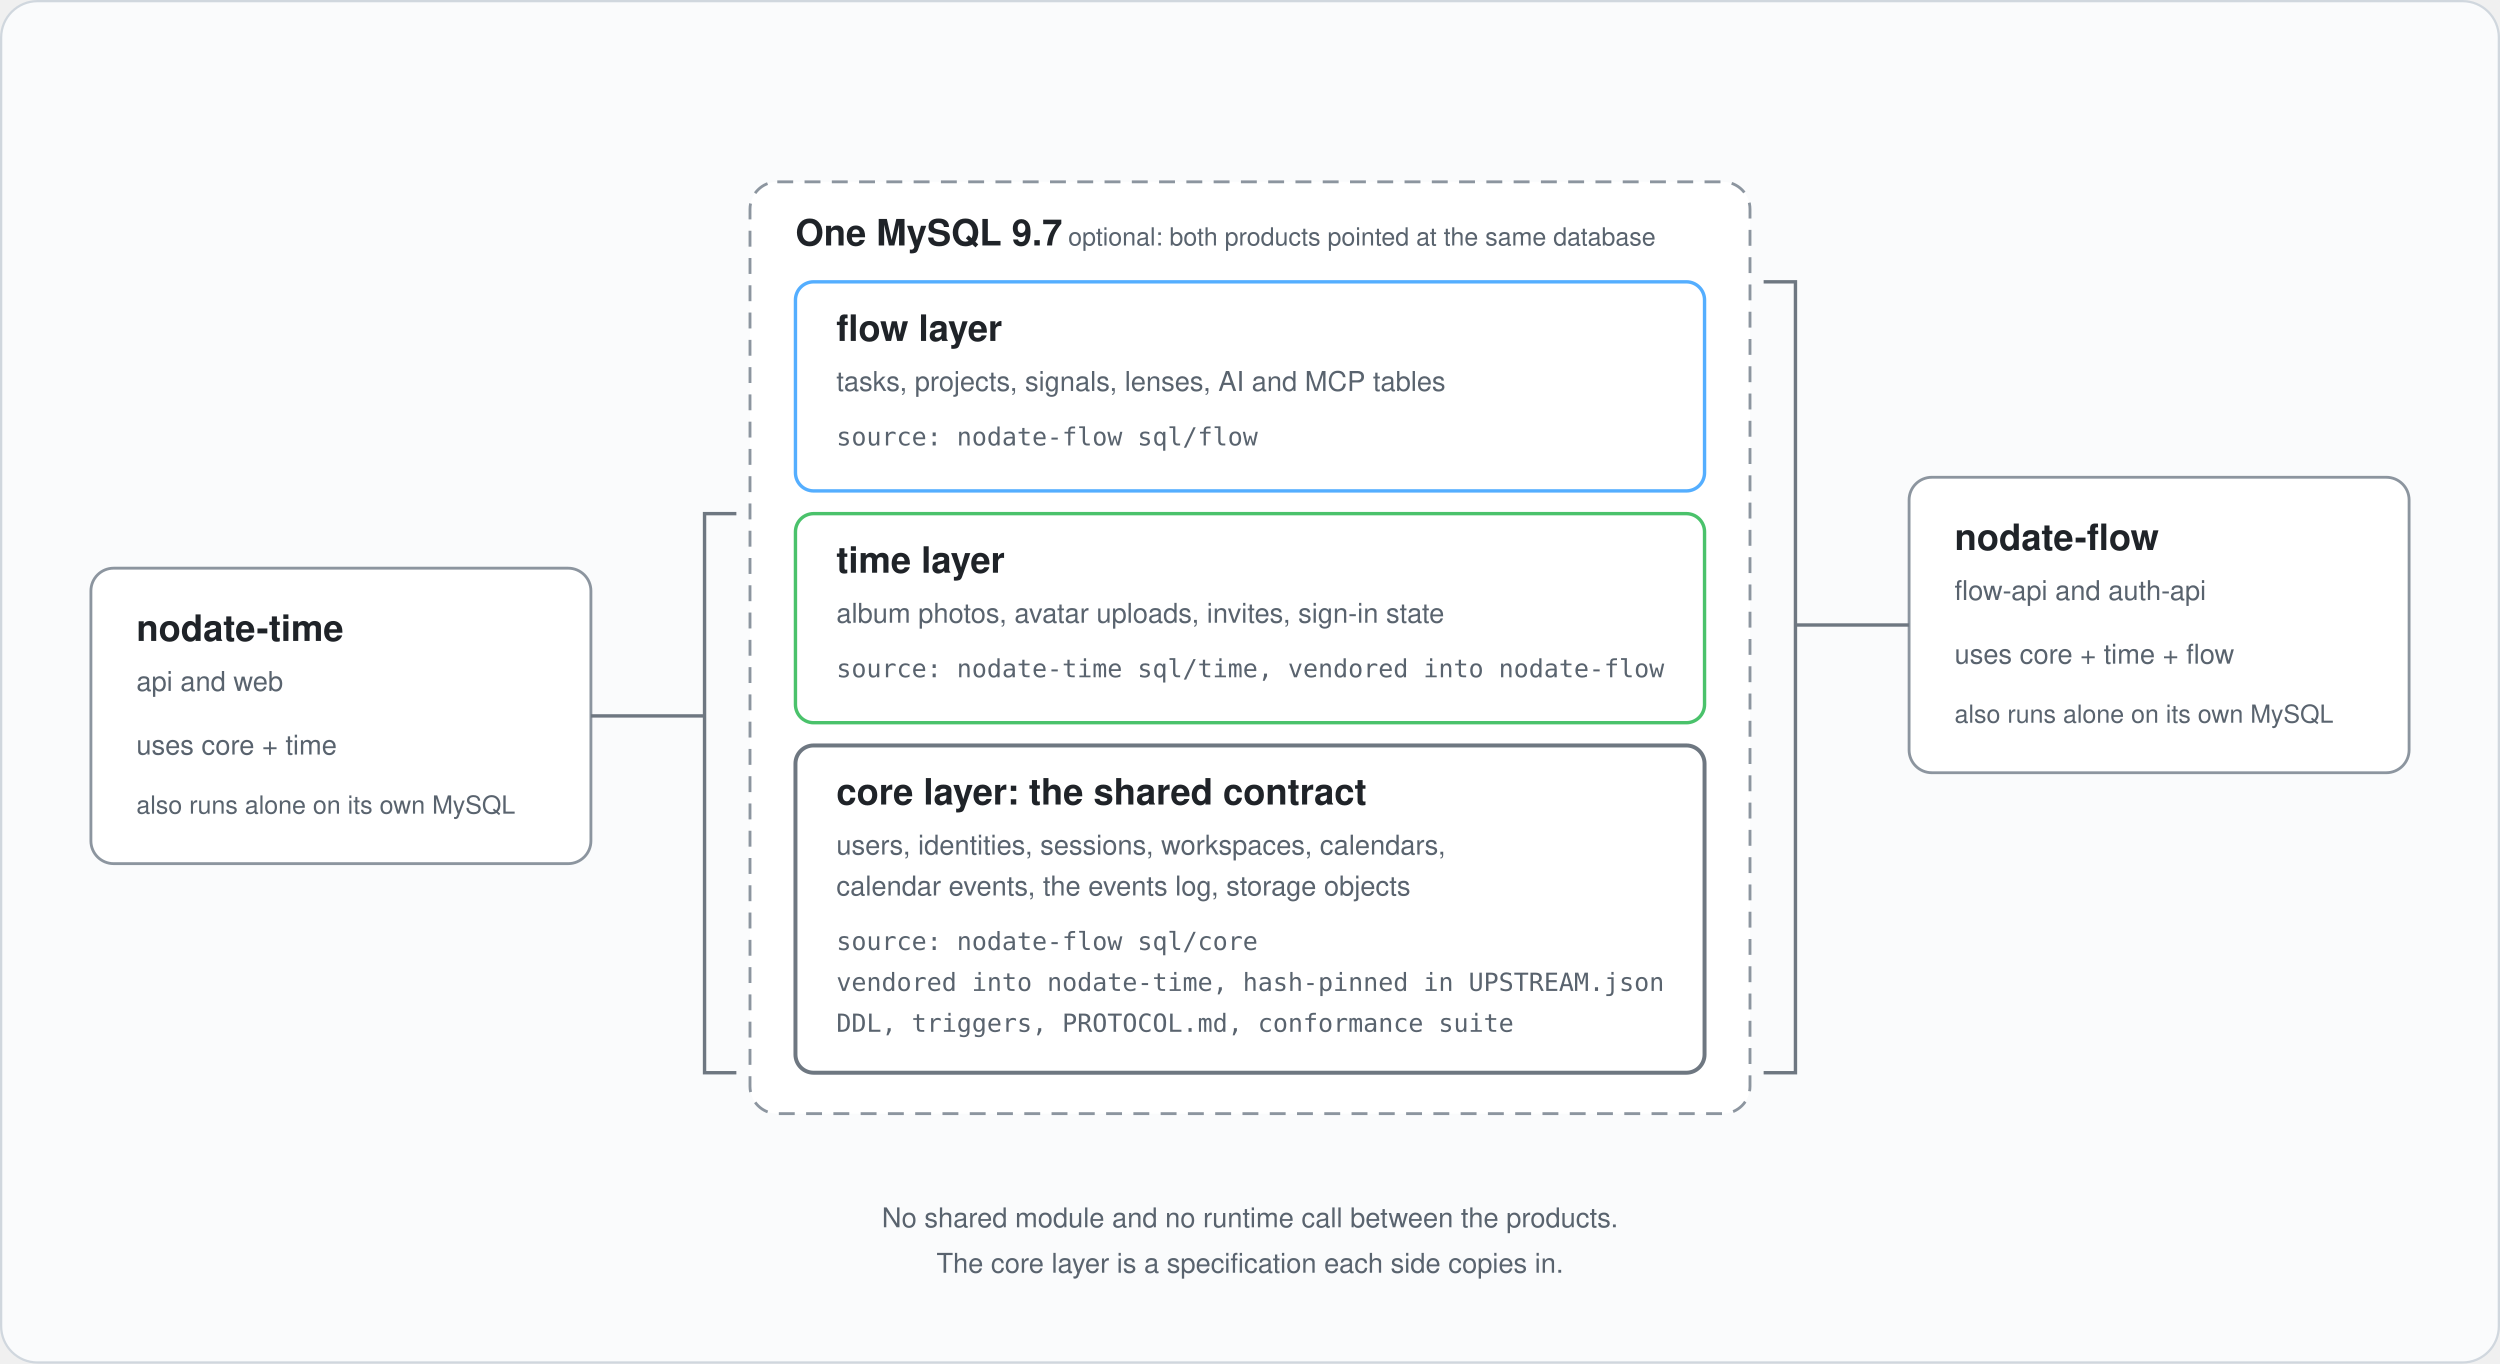
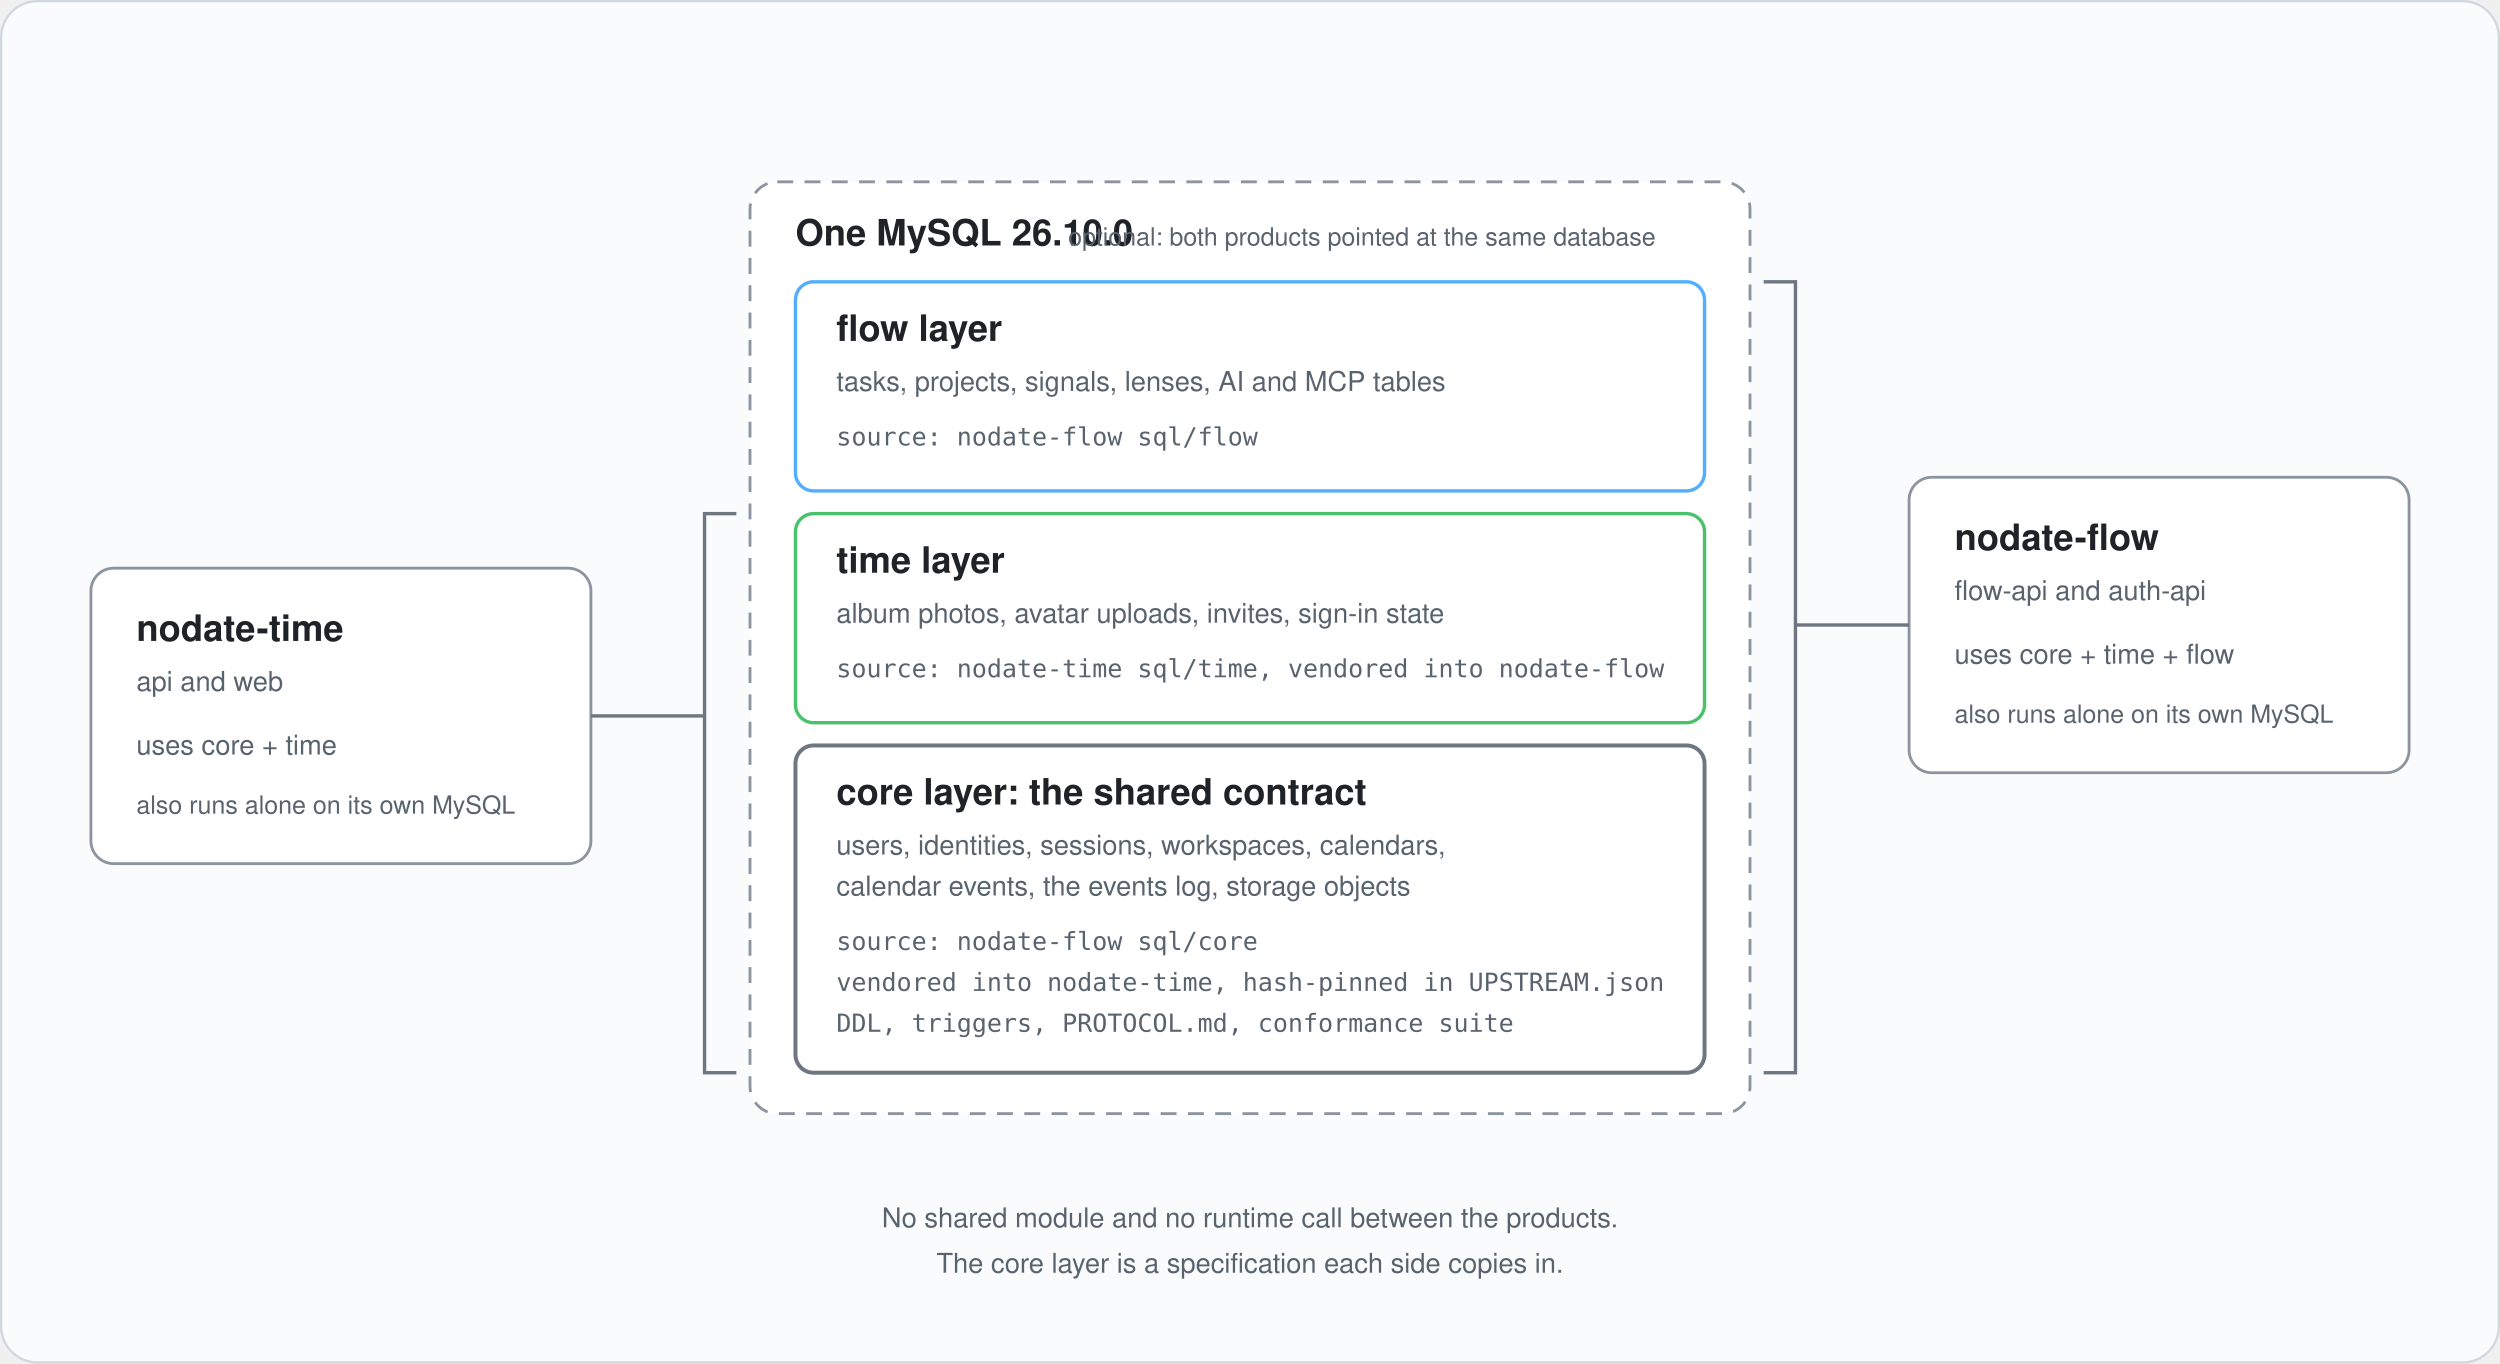
<svg xmlns="http://www.w3.org/2000/svg" viewBox="0 0 1100 600" width="1100" height="600" role="img" aria-labelledby="t d">
  <defs>
    <style>
      text { font-family: -apple-system, BlinkMacSystemFont, "Segoe UI", Helvetica, Arial, sans-serif; fill: #1f2328; font-size: 14px; }
      .h { font-size: 16px; font-weight: 600; }
      .m { fill: #59636e; font-size: 12px; }
      .s { fill: #59636e; font-size: 11px; }
      .mono { font-family: ui-monospace, SFMono-Regular, Menlo, Consolas, monospace; font-size: 11px; fill: #59636e; }
      .box { fill: #ffffff; stroke: #8c959f; stroke-width: 1.25; }
      .link { fill: none; stroke: #6e7781; stroke-width: 1.5; }
    </style>
  </defs>
  <rect x="0.5" y="0.5" width="1099" height="599" rx="16" fill="#fafbfc" stroke="#d0d7de" />
  <rect class="box" x="40" y="250" width="220" height="130" rx="10" />
  <text class="h" x="60" y="282">nodate-time</text>
  <text class="m" x="60" y="304">api and web</text>
  <text class="m" x="60" y="332">uses core + time</text>
  <text class="s" x="60" y="358">also runs alone on its own MySQL</text>
  <rect class="box" x="840" y="210" width="220" height="130" rx="10" />
  <text class="h" x="860" y="242">nodate-flow</text>
  <text class="m" x="860" y="264">flow-api and auth-api</text>
  <text class="m" x="860" y="292">uses core + time + flow</text>
  <text class="s" x="860" y="318">also runs alone on its own MySQL</text>
  <rect x="330" y="80" width="440" height="410" rx="12" fill="#ffffff" stroke="#8c959f" stroke-width="1.25" stroke-dasharray="7 5" />
-   <text class="h" x="350" y="108">One MySQL 9.7</text>
+   <text class="h" x="350" y="108">One MySQL 26.10.0</text>
  <text class="s" x="470" y="108">optional: both products pointed at the same database</text>
  <rect x="350" y="124" width="400" height="92" rx="8" fill="#ffffff" stroke="#54aeff" stroke-width="1.5" />
  <text class="h" x="368" y="150">flow layer</text>
  <text class="m" x="368" y="172">tasks, projects, signals, lenses, AI and MCP tables</text>
  <text class="mono" x="368" y="196">source: nodate-flow  sql/flow</text>
  <rect x="350" y="226" width="400" height="92" rx="8" fill="#ffffff" stroke="#4ac26b" stroke-width="1.5" />
  <text class="h" x="368" y="252">time layer</text>
  <text class="m" x="368" y="274">album photos, avatar uploads, invites, sign-in state</text>
  <text class="mono" x="368" y="298">source: nodate-time  sql/time, vendored into nodate-flow</text>
  <rect x="350" y="328" width="400" height="144" rx="8" fill="#ffffff" stroke="#6e7781" stroke-width="1.75" />
  <text class="h" x="368" y="354">core layer: the shared contract</text>
  <text class="m" x="368" y="376">users, identities, sessions, workspaces, calendars,</text>
  <text class="m" x="368" y="394">calendar events, the events log, storage objects</text>
  <text class="mono" x="368" y="418">source: nodate-flow  sql/core</text>
  <text class="mono" x="368" y="436">vendored into nodate-time, hash-pinned in UPSTREAM.json</text>
  <text class="mono" x="368" y="454">DDL, triggers, PROTOCOL.md, conformance suite</text>
  <path class="link" d="M324 226 H310 V472 H324" />
  <path class="link" d="M260 315 H310" />
  <path class="link" d="M776 124 H790 V472 H776" />
  <path class="link" d="M840 275 H790" />
  <text class="m" x="550" y="540" text-anchor="middle">No shared module and no runtime call between the products.</text>
  <text class="m" x="550" y="560" text-anchor="middle">The core layer is a specification each side copies in.</text>
</svg>
